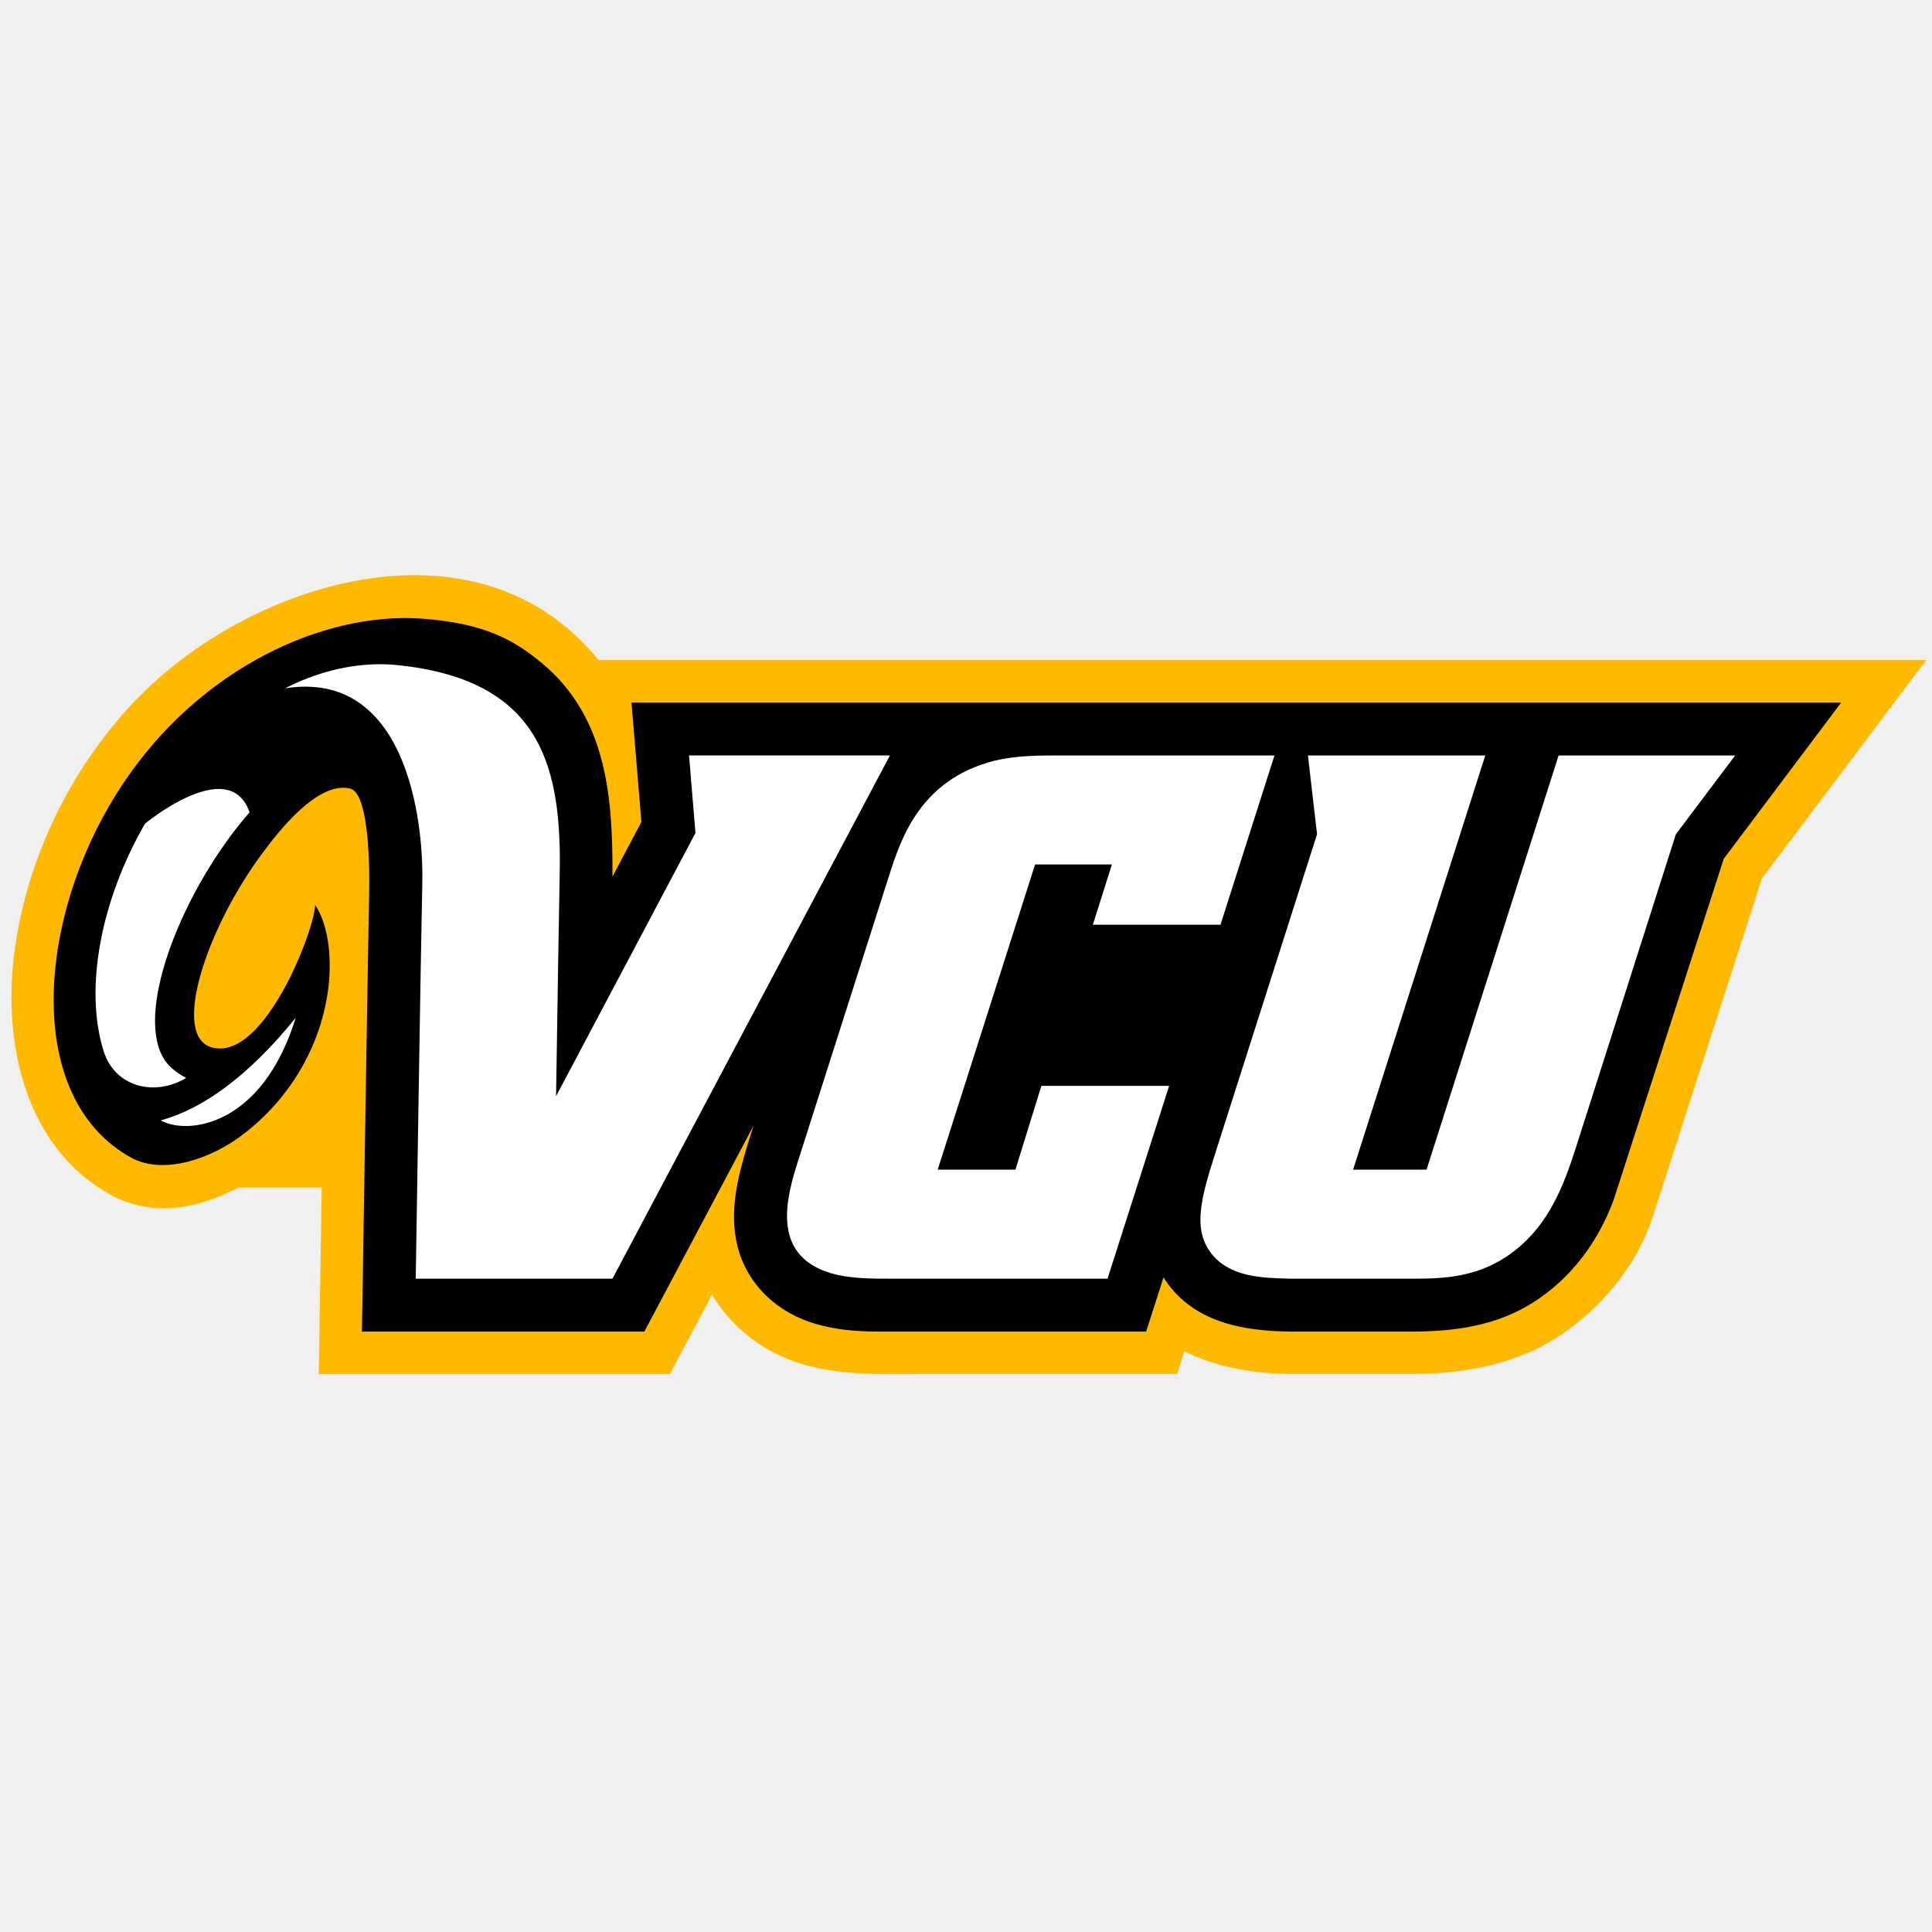
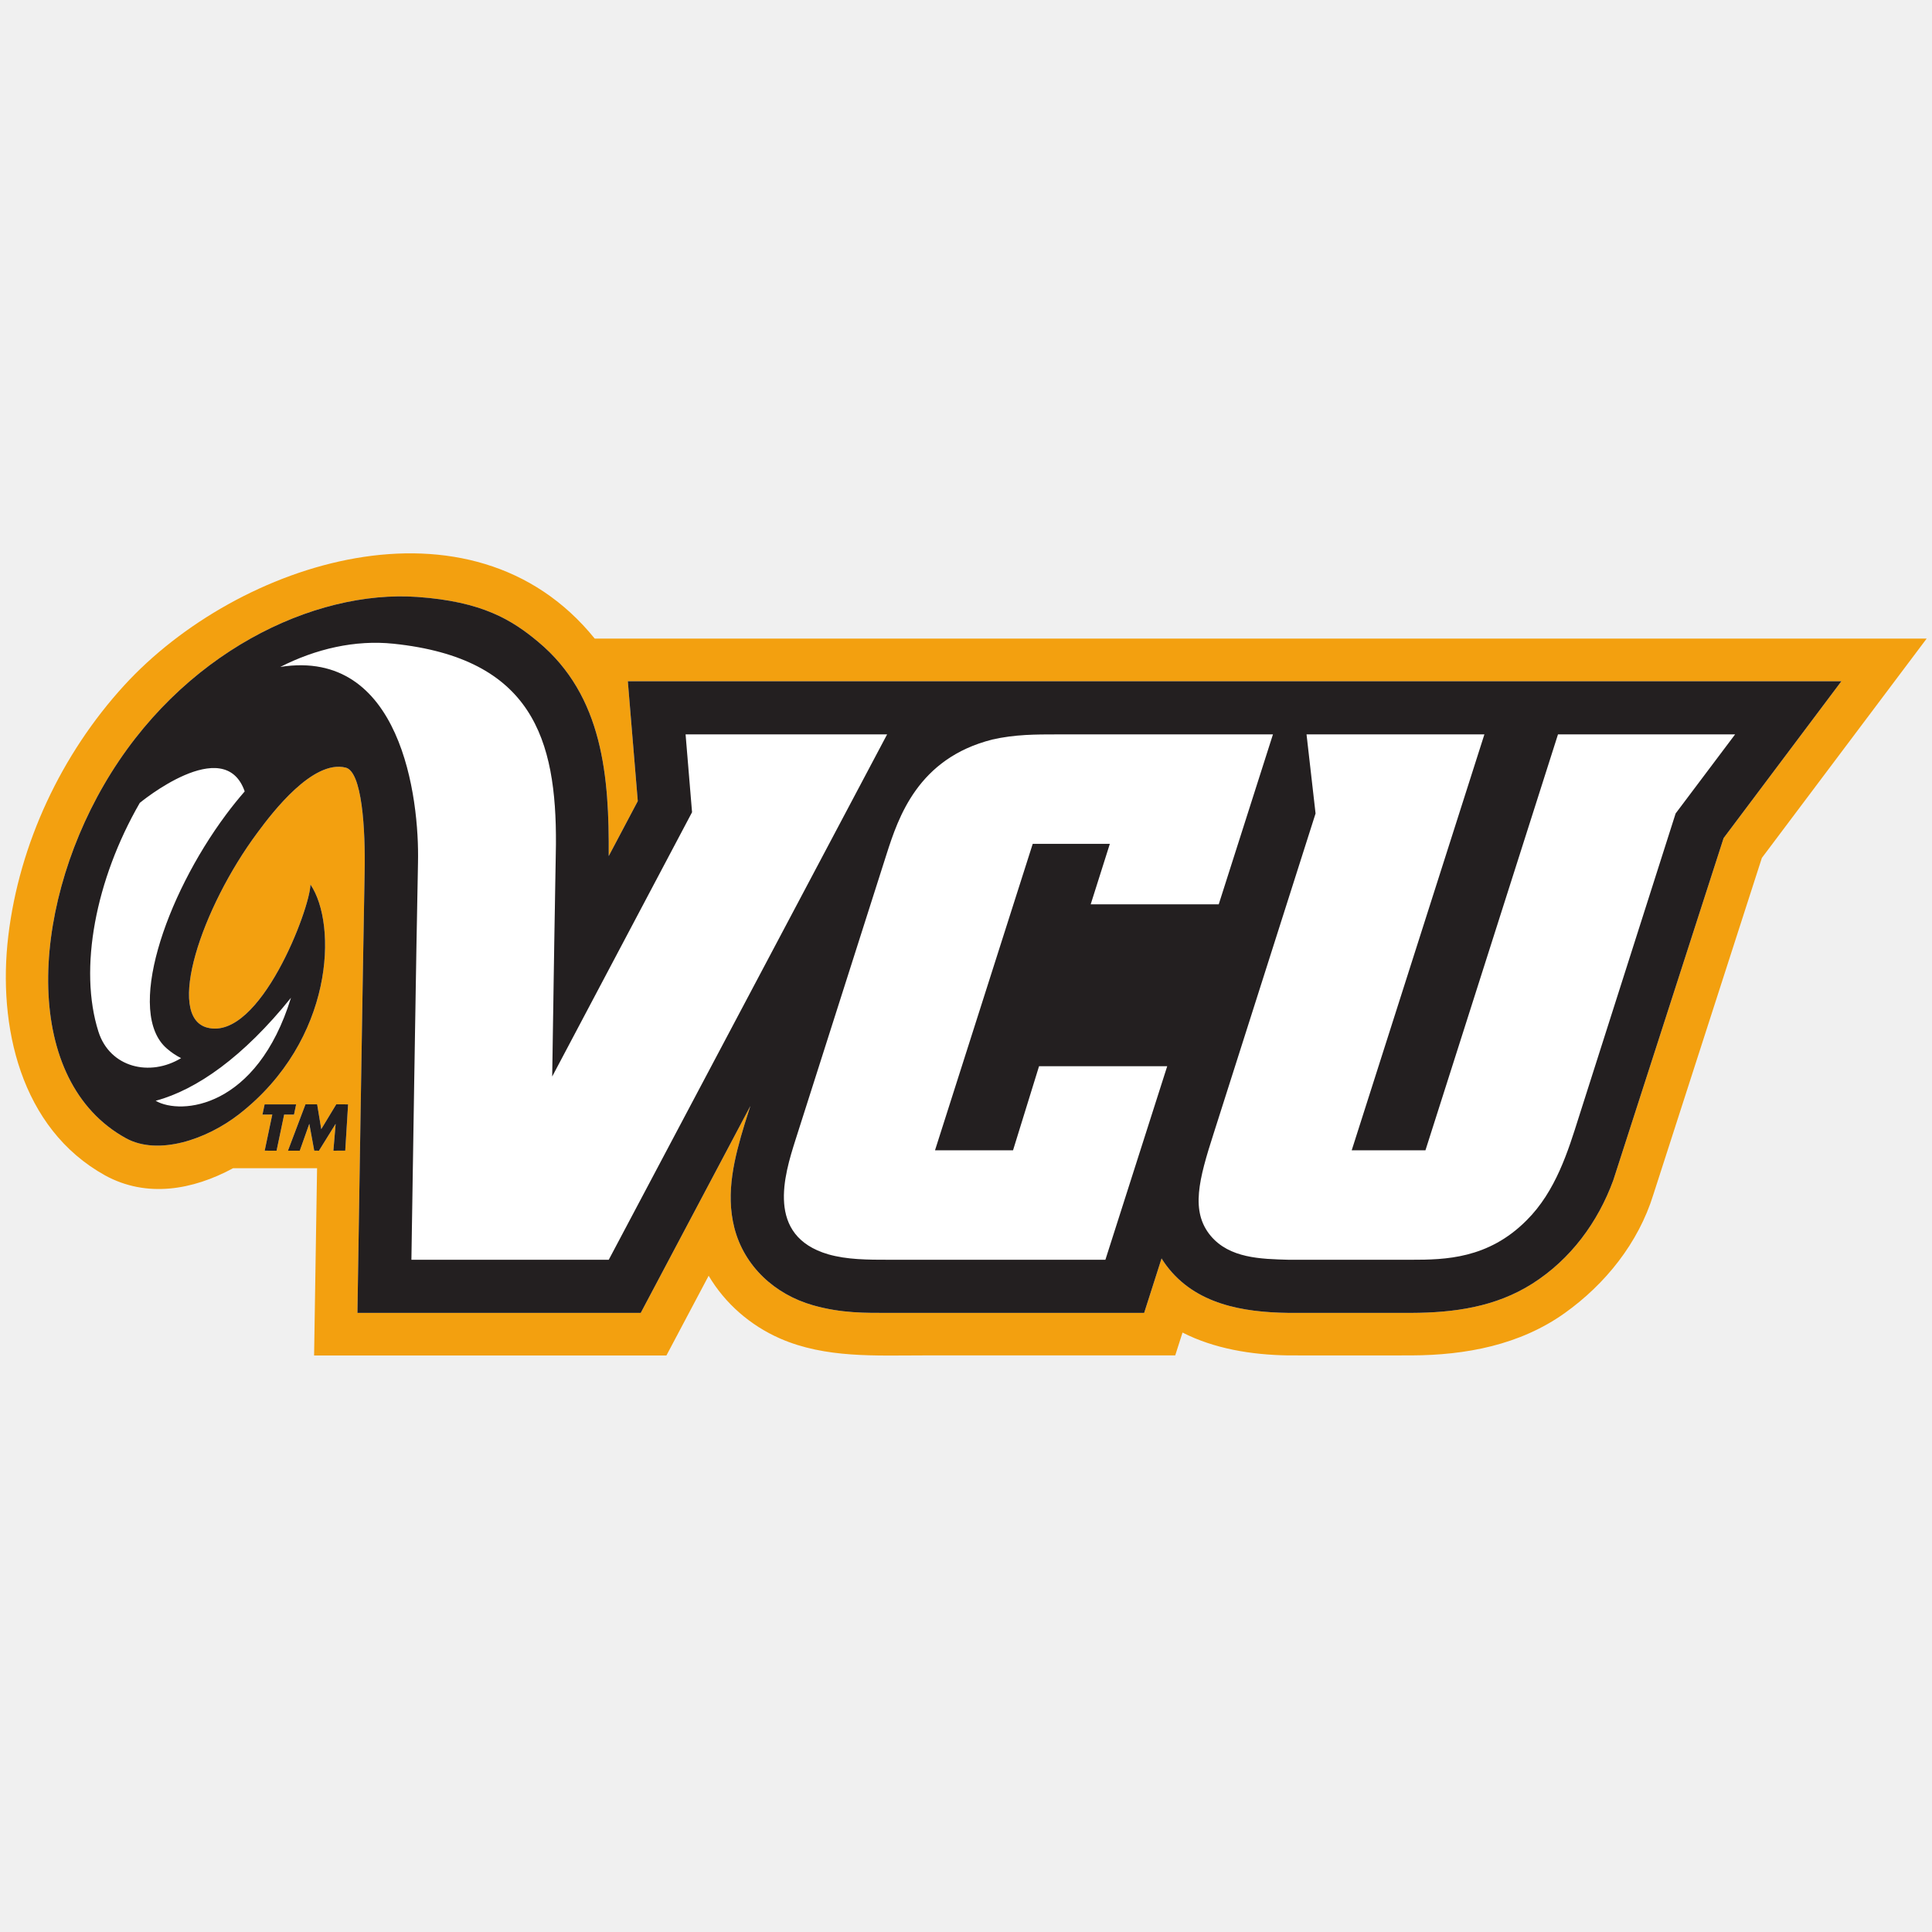
- <svg xmlns="http://www.w3.org/2000/svg" width="250px" height="250px" viewBox="0 0 250 250" version="1.1">
-   <defs />
-   <g id="Page-1" stroke="none" stroke-width="1" fill="none" fill-rule="evenodd">
-     <g id="VCU" fill-rule="nonzero">
-       <g id="VCU_Rams_logo" transform="translate(0, 73)">
-         <path d="M53.008,1.434 C39.615,1.66 25.46,8.936 16.75,18.449 C8.661,27.284 3.229,38.816 1.803,50.724 C0.418,62.296 3.345,75.526 14.29,81.592 C19.657,84.524 25.588,83.477 30.805,80.663 L41.631,80.663 L41.245,104.804 L86.686,104.804 L92.138,94.522 C94.248,98.093 97.516,100.935 101.359,102.613 C107.211,105.167 113.674,104.788 119.914,104.788 L152.318,104.788 L153.26,101.842 C157.343,103.927 162.143,104.717 166.876,104.788 C172.181,104.806 177.483,104.788 182.787,104.788 C189.782,104.762 196.771,103.458 202.568,99.326 C207.799,95.597 212.06,90.295 213.985,84.078 L227.986,40.677 L249.247,12.413 L77.448,12.413 C70.982,4.426 62.171,1.281 53.009,1.435 L53.008,1.434 Z" id="Shape" fill="#FFBA00" />
-         <path d="M52.022,6.978 C39.099,7.154 23.411,15.277 14.135,31.265 C4.524,47.823 3.666,69.477 16.972,76.798 C21.09,79.065 27.312,77.024 31.602,73.682 C43.797,64.164 44.286,49.258 40.776,44.1 C40.752,47.165 34.273,64.26 27.493,62.558 C22.023,61.184 26.716,47.11 33.959,37.396 C35.88,34.801 41.091,27.982 45.326,29.044 C47.416,29.567 47.882,36.844 47.764,42.619 C47.591,51.18 46.835,99.308 46.835,99.308 L83.378,99.308 L97.519,72.645 L96.788,74.938 C95.469,79.283 94.297,83.801 95.451,88.333 C96.723,93.328 100.702,96.935 105.593,98.323 C109.309,99.381 112.425,99.308 115.477,99.308 L148.313,99.308 L150.558,92.292 C150.747,92.596 150.95,92.899 151.171,93.196 C154.931,98.217 161.066,99.232 166.948,99.308 L182.788,99.308 C188.299,99.288 193.648,98.549 198.385,95.542 C203.325,92.41 206.844,87.623 208.822,82.218 L223.054,38.126 L238.247,17.91 L81.713,17.91 L82.998,33.359 L79.25,40.438 C79.316,30.296 78.547,19.819 70.144,12.827 C66.752,10.007 62.953,7.641 54.565,7.048 C53.731,6.989 52.883,6.968 52.021,6.98 L52.022,6.978 Z" id="Shape" fill="#000000" />
-         <path d="M49.63,12.954 L49.63,12.957 C45.245,12.868 40.861,14.04 36.876,16.071 C52.461,13.597 54.844,32.904 54.646,41.311 C54.474,48.643 53.797,92.458 53.797,92.458 L79.253,92.458 L115.158,24.756 L89.162,24.756 L89.993,34.788 L71.956,68.843 C72.084,60.483 72.364,42.412 72.442,38.931 C72.523,25.372 69.394,14.95 51.512,13.072 C50.887,13.007 50.256,12.967 49.63,12.954 Z M137.101,24.757 C134.319,24.757 131.631,24.759 128.735,25.422 C119.128,27.839 116.609,35.447 115.083,40.199 L103.334,77.018 C101.888,81.575 99.483,89.38 107.548,91.76 C110.018,92.463 112.65,92.461 115.485,92.461 L143.314,92.461 L151.285,67.516 L134.752,67.516 L131.397,78.355 L121.335,78.355 L133.94,38.862 L143.882,38.862 L141.414,46.658 L157.932,46.658 L164.916,24.757 L137.104,24.757 L137.101,24.757 L137.101,24.757 Z M169.247,24.757 L170.425,34.95 L157.277,76.164 C155.37,82.106 154.255,86.217 156.892,89.38 C159.327,92.27 163.323,92.366 166.954,92.461 L182.782,92.461 C187.097,92.461 192.686,92.366 197.638,87.378 C201.412,83.627 203.02,78.356 204.358,74.126 L216.858,34.95 L224.533,24.757 L201.683,24.757 L184.597,78.351 L175.091,78.351 L192.192,24.757 L169.247,24.757 L169.247,24.757 Z M27.99,29.102 C23.914,29.315 18.763,33.582 18.763,33.582 C13.046,43.49 10.854,54.969 13.429,63.068 C14.9,67.689 20.054,68.929 24.094,66.479 C23.46,66.162 22.855,65.761 22.274,65.258 C16.917,60.693 21.997,45.697 29.89,35.097 C30.693,34.018 31.495,33.033 32.298,32.111 C31.474,29.748 29.844,29.005 27.99,29.102 Z M38.266,58.696 C32.111,66.329 26.122,70.535 20.809,71.975 C24.072,73.86 33.871,72.958 38.266,58.696 Z" id="Shape" fill="#FFFFFF" />
+ <svg xmlns="http://www.w3.org/2000/svg" width="200px" height="200px" viewBox="0 0 200 200" version="1.1">
+   <g id="vcu" stroke="none" stroke-width="1" fill="none" fill-rule="evenodd">
+     <g id="vcu_BGL">
+       <g id="vcu" transform="translate(-2, 57)">
+         <g id="g10" transform="translate(101.5228, 42.54415) scale(-1, 1) rotate(-180) translate(-101.5228, -42.54415) translate(0.867717, 0.026034)" fill-rule="nonzero">
+           <g id="g12" transform="translate(1.56189, 1.56189)">
+             <path d="M177.998,53.742 L166.577,18.322 C164.991,13.98 162.164,10.134 158.2,7.618 C154.397,5.202 150.105,4.608 145.682,4.591 L132.97,4.591 C128.249,4.652 123.325,5.469 120.308,9.502 C120.129,9.741 119.968,9.981 119.815,10.226 L118.013,4.591 L91.659,4.591 C89.212,4.591 86.71,4.534 83.727,5.382 C79.802,6.499 76.609,9.395 75.588,13.408 C74.662,17.049 75.603,20.681 76.662,24.17 L77.249,26.01 L65.9,4.591 L36.571,4.591 C36.571,4.591 37.176,43.254 37.315,50.131 C37.41,54.769 37.037,60.616 35.359,61.036 C31.96,61.888 27.779,56.413 26.238,54.326 C20.424,46.523 16.659,35.219 21.049,34.115 C26.489,32.747 31.688,46.479 31.706,48.94 C34.524,44.798 34.131,32.822 24.343,25.177 C20.902,22.491 15.909,20.854 12.604,22.674 C1.925,28.556 2.613,45.95 10.328,59.251 C18.269,72.948 32.062,79.462 42.776,78.705 C49.508,78.229 52.558,76.328 55.279,74.062 C62.024,68.446 62.638,60.03 62.586,51.884 L65.593,57.569 L64.563,69.979 L190.191,69.979 L177.998,53.742 Z M35.311,21.386 L34.082,21.382 L34.315,24.145 L34.305,24.145 L32.59,21.382 L32.099,21.386 L31.594,24.145 L31.582,24.145 L30.603,21.38 L29.38,21.382 L31.193,26.179 L32.402,26.179 L32.827,23.614 L34.379,26.18 L35.605,26.177 L35.311,21.386 Z M28.201,21.38 L26.971,21.384 L27.757,25.122 L26.741,25.121 L26.963,26.177 L30.227,26.177 L30.005,25.119 L28.986,25.121 L28.201,21.38 Z M61.135,74.395 C48.366,90.188 24.2,82.417 12.427,69.547 C5.936,62.449 1.575,53.184 0.43,43.619 C-0.681,34.324 1.668,23.694 10.453,18.82 C14.76,16.468 19.518,17.308 23.705,19.569 L32.394,19.569 L32.085,0.178 L68.555,0.178 L72.93,8.436 C74.624,5.567 77.246,3.284 80.331,1.935 C85.027,-0.116 90.215,0.189 95.222,0.189 C103.891,0.189 112.56,0.189 121.229,0.189 L121.985,2.555 C125.262,0.883 129.113,0.247 132.912,0.189 C137.168,0.176 141.425,0.189 145.682,0.189 C151.297,0.212 156.907,1.257 161.559,4.577 C165.755,7.572 169.175,11.831 170.72,16.827 L181.958,51.69 L199.019,74.395 L61.135,74.395 L61.135,74.395 Z" id="path14" fill="#F3A00F" />
+             <path d="M125.734,46.885 L131.347,64.478 L109.014,64.478 C106.783,64.478 104.625,64.478 102.298,63.945 C94.589,62.003 92.569,55.891 91.345,52.075 L81.916,22.496 C80.755,18.835 78.826,12.568 85.298,10.656 C87.28,10.09 89.394,10.09 91.67,10.09 L114.002,10.09 L120.402,30.129 L107.132,30.129 L104.439,21.424 L96.364,21.424 L106.479,53.147 L114.46,53.147 L112.478,46.885 L125.734,46.885" id="path16" fill="#FFFFFF" />
+             <path d="M160.852,64.478 L147.132,21.423 L139.5,21.423 L153.236,64.478 L134.821,64.478 L135.756,56.29 L125.212,23.184 C123.679,18.411 122.783,15.106 124.9,12.566 C126.853,10.244 130.059,10.168 132.97,10.09 L145.679,10.09 C149.138,10.09 153.627,10.168 157.605,14.174 C160.639,17.186 161.923,21.423 162.998,24.821 L173.031,56.29 L179.19,64.478 L160.852,64.478" id="path18" fill="#FFFFFF" />
+             <path d="M70.541,64.478 L71.21,56.418 L56.734,29.061 C56.836,35.778 57.059,50.296 57.122,53.091 C57.188,63.983 54.674,72.355 40.321,73.862 C36.308,74.283 32.233,73.321 28.578,71.457 C41.086,73.445 42.999,57.933 42.84,51.18 C42.702,45.29 42.158,10.09 42.158,10.09 L62.589,10.09 L91.405,64.478 L70.541,64.478" id="path20" fill="#FFFFFF" />
+             <path d="M14.04,57.387 L14.04,57.387 C9.452,49.429 7.694,40.21 9.759,33.705 C10.941,29.99 15.079,28.993 18.32,30.963 C17.812,31.217 17.324,31.541 16.857,31.946 C12.559,35.612 16.635,47.659 22.971,56.173 C23.615,57.04 24.259,57.831 24.903,58.574 C22.79,64.643 14.04,57.387 14.04,57.387" id="path22" fill="#FFFFFF" />
+             <path d="M29.695,37.216 C24.754,31.083 19.947,27.704 15.683,26.546 C18.301,25.033 26.167,25.76 29.695,37.216" id="path24" fill="#FFFFFF" />
+             <path d="M173.031,56.29 L162.998,24.821 C161.923,21.423 160.639,17.186 157.605,14.174 C153.627,10.168 149.138,10.09 145.679,10.09 L132.97,10.09 C130.059,10.168 126.853,10.244 124.9,12.566 C122.783,15.106 123.679,18.411 125.212,23.184 L135.756,56.29 L134.821,64.478 L153.236,64.478 L139.5,21.423 L147.132,21.423 L160.852,64.478 L179.19,64.478 L173.031,56.29 Z M106.479,53.147 L96.364,21.424 L104.439,21.424 L107.132,30.129 L120.402,30.129 L114.002,10.09 L91.67,10.09 C89.394,10.09 87.28,10.09 85.298,10.656 C78.826,12.568 80.755,18.835 81.916,22.496 L91.345,52.075 C92.569,55.891 94.589,62.003 102.298,63.945 C104.625,64.478 106.783,64.478 109.014,64.478 L131.347,64.478 L125.734,46.885 L112.478,46.885 L114.46,53.147 L106.479,53.147 Z M62.589,10.09 L42.158,10.09 C42.158,10.09 42.702,45.29 42.84,51.18 C42.999,57.933 41.086,73.445 28.578,71.457 C32.233,73.321 36.308,74.283 40.321,73.862 C54.674,72.355 57.188,63.983 57.122,53.091 C57.059,50.296 56.836,35.778 56.734,29.061 L71.21,56.418 L70.541,64.478 L91.405,64.478 L62.589,10.09 Z M22.971,56.173 C16.635,47.659 12.559,35.612 16.857,31.946 C17.324,31.541 17.812,31.217 18.32,30.963 C15.079,28.993 10.941,29.99 9.759,33.705 C7.694,40.21 9.452,49.429 14.04,57.387 L14.04,57.387 C14.04,57.387 22.79,64.643 24.903,58.574 C24.259,57.831 23.615,57.04 22.971,56.173 L22.971,56.173 Z M29.695,37.216 C26.167,25.76 18.301,25.033 15.683,26.546 C19.947,27.704 24.754,31.083 29.695,37.216 Z M64.563,69.979 L65.593,57.569 L62.586,51.884 C62.638,60.03 62.024,68.446 55.279,74.062 C52.558,76.328 49.508,78.229 42.776,78.705 C32.062,79.462 18.269,72.948 10.328,59.251 C2.613,45.95 1.925,28.556 12.604,22.674 C15.909,20.854 20.902,22.491 24.343,25.177 C34.131,32.822 34.524,44.798 31.706,48.94 C31.688,46.479 26.489,32.747 21.049,34.115 C16.659,35.219 20.424,46.523 26.238,54.326 C27.779,56.413 31.96,61.888 35.359,61.036 C37.037,60.616 37.41,54.769 37.315,50.131 C37.176,43.254 36.571,4.591 36.571,4.591 L65.9,4.591 L77.249,26.01 L76.662,24.17 C75.603,20.681 74.662,17.049 75.588,13.408 C76.609,9.395 79.802,6.499 83.727,5.382 C86.71,4.534 89.212,4.591 91.659,4.591 L118.013,4.591 L119.815,10.226 C119.968,9.981 120.129,9.741 120.308,9.502 C123.325,5.469 128.249,4.652 132.97,4.591 L145.682,4.591 C150.105,4.608 154.397,5.202 158.2,7.618 C162.164,10.134 164.991,13.98 166.577,18.322 L177.998,53.742 L190.191,69.979 L64.563,69.979 L64.563,69.979 Z" id="path26" fill="#231F20" />
+             <polyline id="path28" fill="#231F20" points="30.227 26.177 26.963 26.177 26.741 25.121 27.757 25.122 26.971 21.384 28.201 21.38 28.986 25.121 30.005 25.119 30.227 26.177" />
+             <polyline id="path30" fill="#231F20" points="32.827 23.614 32.402 26.179 31.193 26.179 29.38 21.382 30.603 21.38 31.582 24.145 31.594 24.145 32.099 21.386 32.59 21.382 34.305 24.145 34.315 24.145 34.082 21.382 35.311 21.386 35.605 26.177 34.379 26.18 32.827 23.614" />
+           </g>
+         </g>
      </g>
    </g>
  </g>
</svg>
